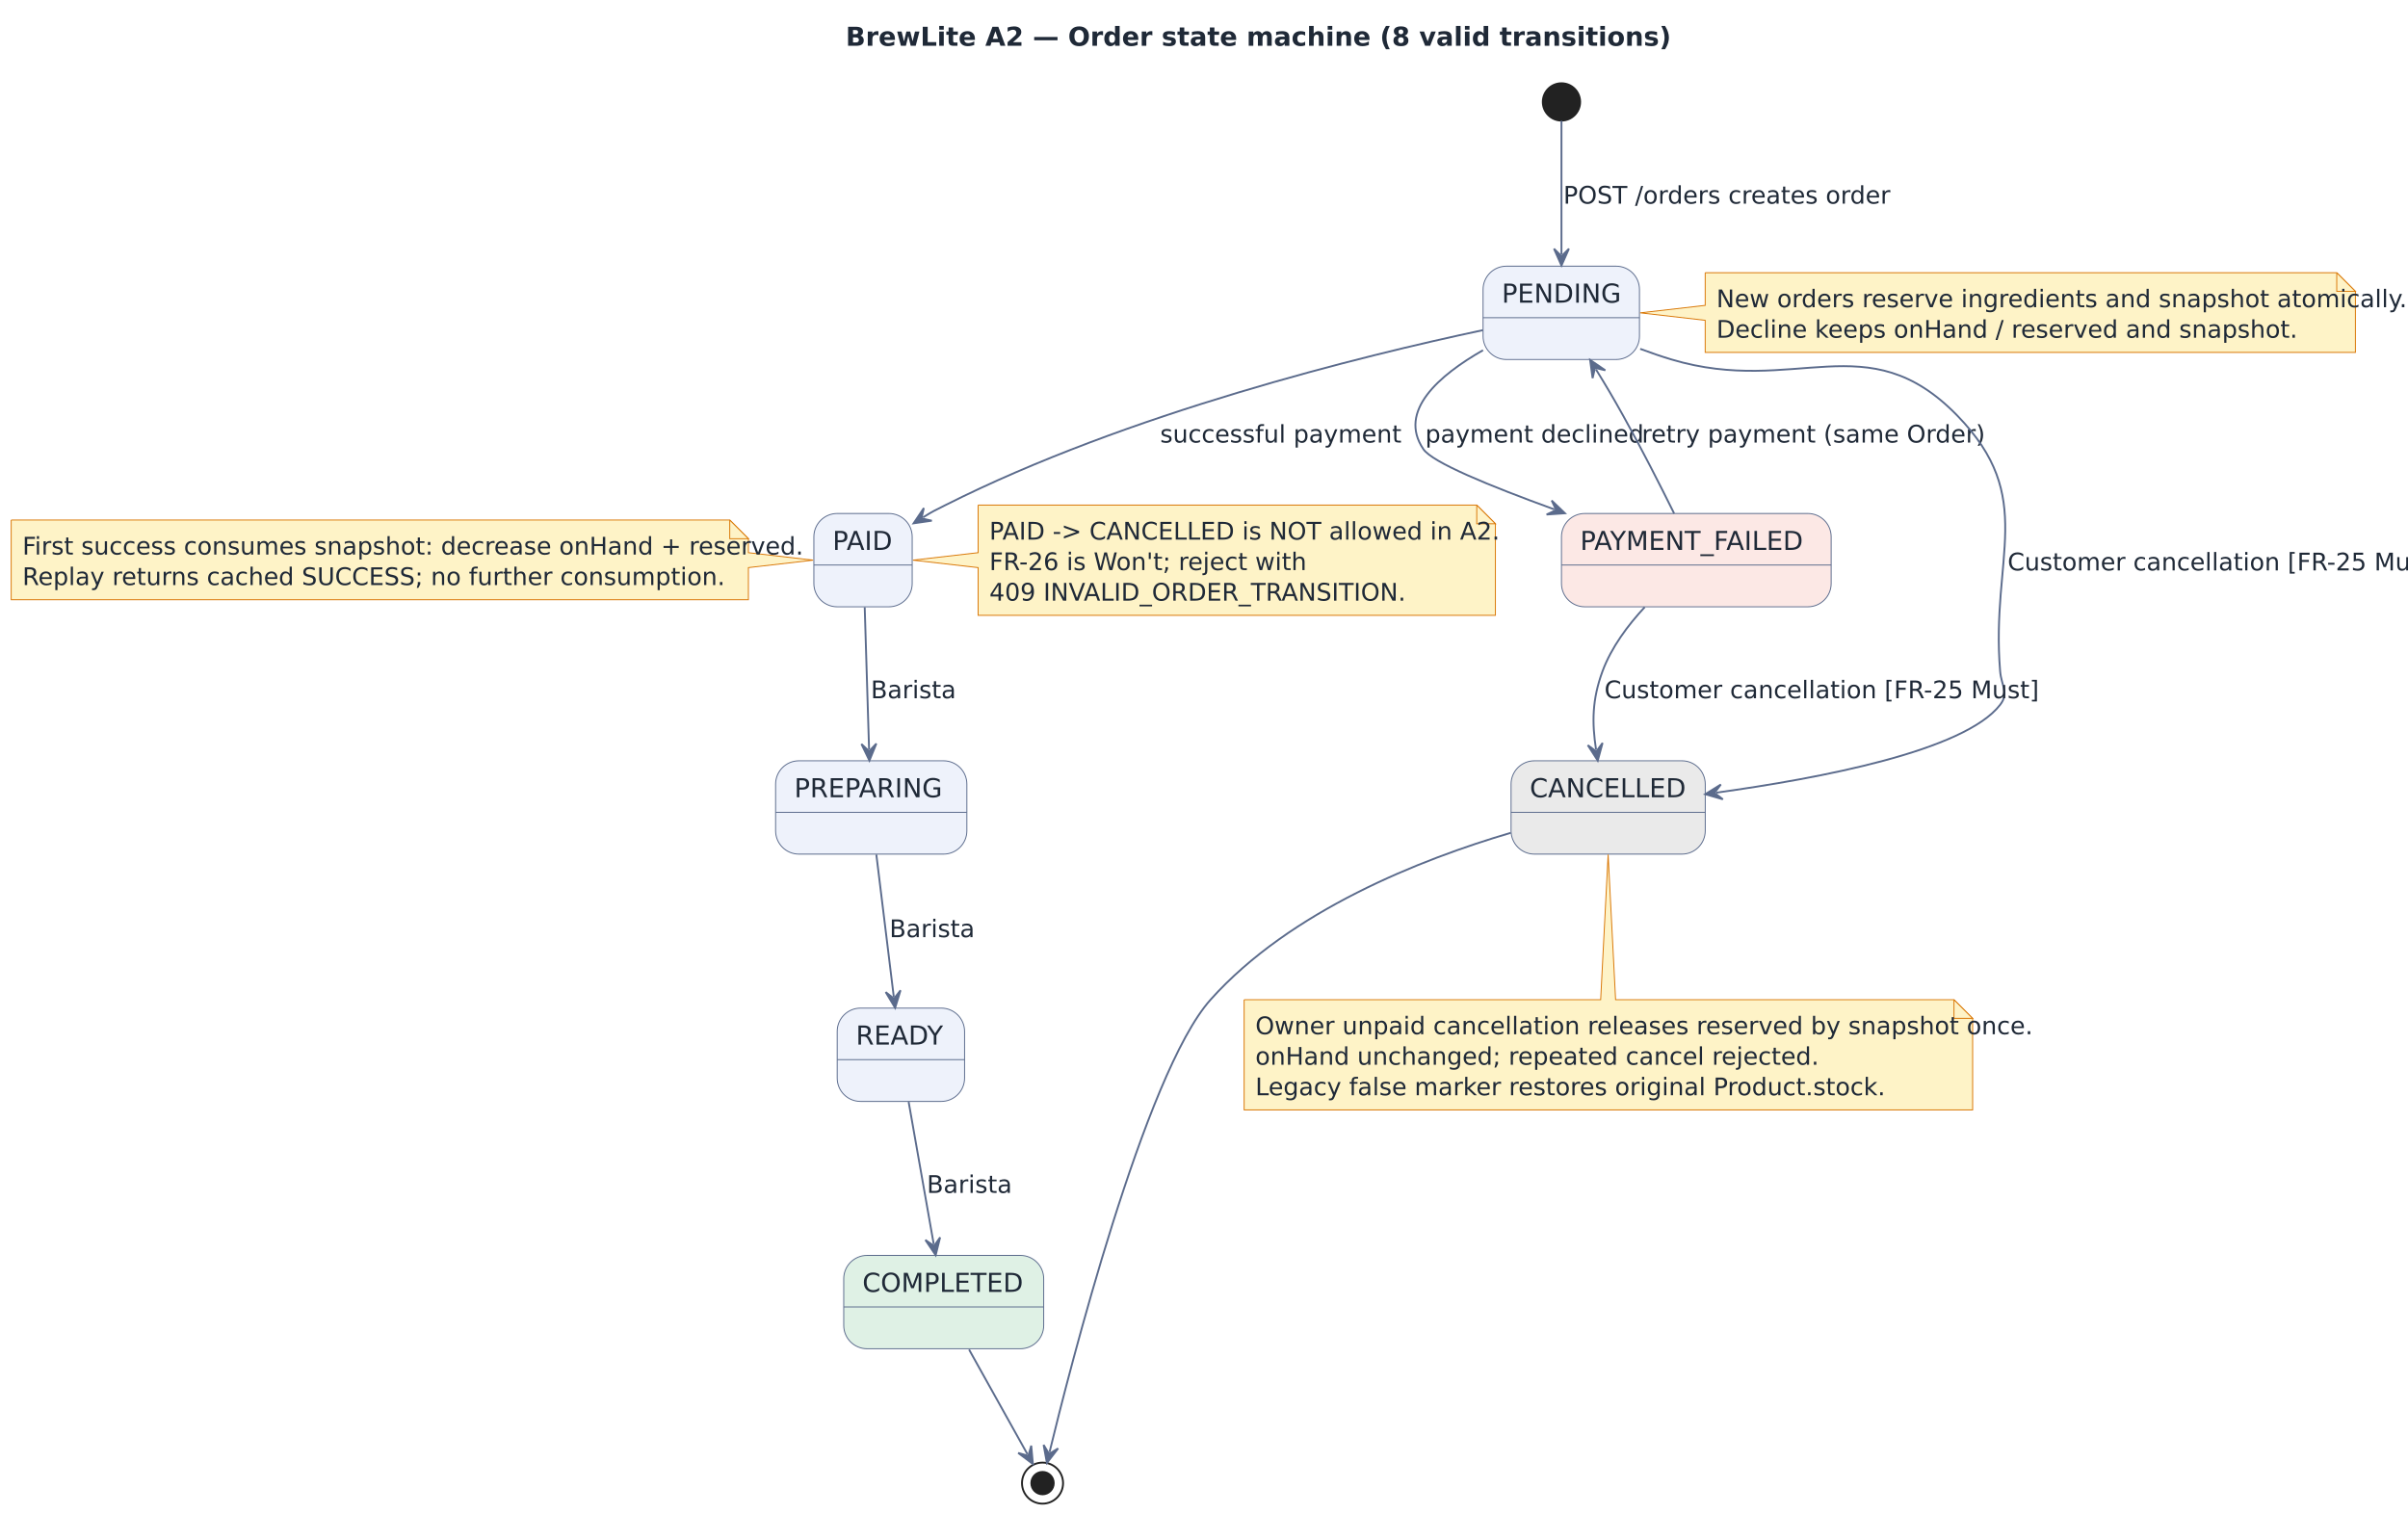
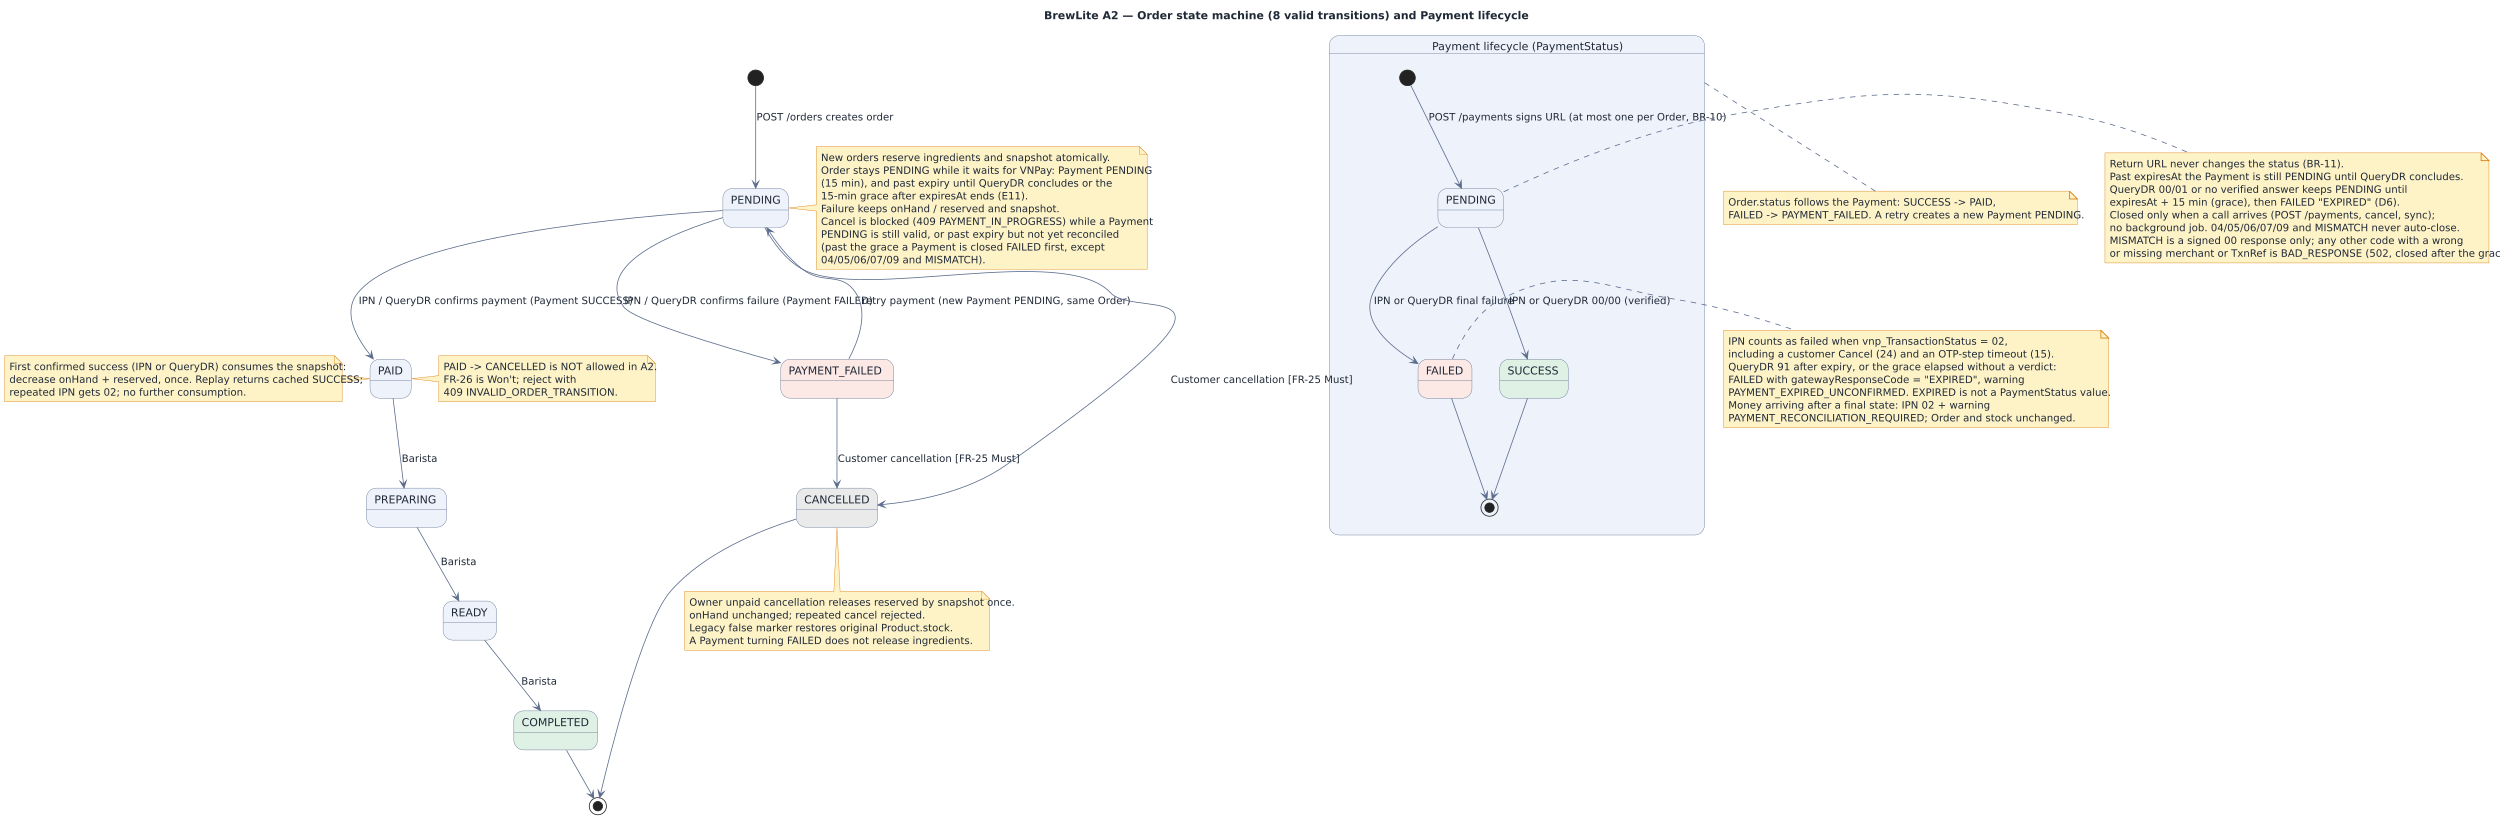
- <svg xmlns="http://www.w3.org/2000/svg" contentStyleType="text/css" data-diagram-type="STATE" height="811px" preserveAspectRatio="none" style="width:1290px;height:811px;background:#FFFFFF;" version="1.1" viewBox="0 0 1290 811" width="1290px" zoomAndPan="magnify">
+ <svg xmlns="http://www.w3.org/2000/svg" version="1.1" data-diagram-type="STATE" style="width:3199px;height:1056px;background:#FFFFFF;" width="3199px" height="1056px" viewBox="0 0 3199 1056" zoomAndPan="magnify" preserveAspectRatio="none" contentStyleType="text/css">
  <defs />
-   <g>
-     <g class="title" data-source-line="23">
-       <text fill="#1F2937" font-family="'DejaVu Sans'" font-size="14" font-weight="bold" lengthAdjust="spacing" textLength="370.761" x="453.046" y="24.533">BrewLite A2 — Order state machine (8 valid transitions)</text>
-     </g>
-     <g id="PENDING">
-       <rect fill="#EEF2FB" height="50" rx="12.5" ry="12.5" style="stroke:#5B6B8C;stroke-width:0.5;" width="83.786" x="794.5" y="142.609" />
-       <line style="stroke:#5B6B8C;stroke-width:0.5;" x1="794.5" x2="878.286" y1="170.219" y2="170.219" />
-       <text fill="#1F2937" font-family="'DejaVu Sans'" font-size="14" lengthAdjust="spacing" textLength="63.786" x="804.5" y="162.143">PENDING</text>
-     </g>
-     <g id="PAID">
-       <rect fill="#EEF2FB" height="50" rx="12.5" ry="12.5" style="stroke:#5B6B8C;stroke-width:0.5;" width="52.676" x="436" y="275.109" />
-       <line style="stroke:#5B6B8C;stroke-width:0.5;" x1="436" x2="488.676" y1="302.719" y2="302.719" />
-       <text fill="#1F2937" font-family="'DejaVu Sans'" font-size="14" lengthAdjust="spacing" textLength="32.676" x="446" y="294.643">PAID</text>
-     </g>
-     <g id="PAYMENT_FAILED">
-       <rect fill="#FCE8E5" height="50" rx="12.5" ry="12.5" style="stroke:#5B6B8C;stroke-width:0.5;" width="144.476" x="836.5" y="275.109" />
-       <line style="stroke:#5B6B8C;stroke-width:0.5;" x1="836.5" x2="980.976" y1="302.719" y2="302.719" />
-       <text fill="#1F2937" font-family="'DejaVu Sans'" font-size="14" lengthAdjust="spacing" textLength="124.476" x="846.5" y="294.643">PAYMENT_FAILED</text>
-     </g>
-     <g id="PREPARING">
-       <rect fill="#EEF2FB" height="50" rx="12.5" ry="12.5" style="stroke:#5B6B8C;stroke-width:0.5;" width="102.462" x="415.5" y="407.609" />
-       <line style="stroke:#5B6B8C;stroke-width:0.5;" x1="415.5" x2="517.962" y1="435.219" y2="435.219" />
-       <text fill="#1F2937" font-family="'DejaVu Sans'" font-size="14" lengthAdjust="spacing" textLength="82.462" x="425.5" y="427.143">PREPARING</text>
-     </g>
-     <g id="READY">
-       <rect fill="#EEF2FB" height="50" rx="12.5" ry="12.5" style="stroke:#5B6B8C;stroke-width:0.5;" width="68.234" x="448.5" y="540.109" />
-       <line style="stroke:#5B6B8C;stroke-width:0.5;" x1="448.5" x2="516.734" y1="567.719" y2="567.719" />
-       <text fill="#1F2937" font-family="'DejaVu Sans'" font-size="14" lengthAdjust="spacing" textLength="48.234" x="458.5" y="559.643">READY</text>
-     </g>
-     <g id="COMPLETED">
-       <rect fill="#DFF1E5" height="50" rx="12.5" ry="12.5" style="stroke:#5B6B8C;stroke-width:0.5;" width="107.124" x="452" y="672.609" />
-       <line style="stroke:#5B6B8C;stroke-width:0.5;" x1="452" x2="559.124" y1="700.219" y2="700.219" />
-       <text fill="#1F2937" font-family="'DejaVu Sans'" font-size="14" lengthAdjust="spacing" textLength="87.124" x="462" y="692.143">COMPLETED</text>
-     </g>
-     <g id="CANCELLED">
-       <rect fill="#EAEAEA" height="50" rx="12.5" ry="12.5" style="stroke:#5B6B8C;stroke-width:0.5;" width="104.027" x="809.5" y="407.609" />
-       <line style="stroke:#5B6B8C;stroke-width:0.5;" x1="809.5" x2="913.527" y1="435.219" y2="435.219" />
-       <text fill="#1F2937" font-family="'DejaVu Sans'" font-size="14" lengthAdjust="spacing" textLength="84.027" x="819.5" y="427.143">CANCELLED</text>
-     </g>
-     <ellipse cx="836.5" cy="54.609" fill="#222222" rx="10" ry="10" style="stroke:#222222;stroke-width:1;" />
-     <ellipse cx="558.5" cy="794.609" fill="none" rx="11" ry="11" style="stroke:#222222;stroke-width:1;" />
-     <ellipse cx="558.5" cy="794.609" fill="#222222" rx="6" ry="6" style="stroke:#222222;stroke-width:1;" />
-     <g class="entity" data-entity="GMN2" data-source-line="46" data-uid="ent0003" id="entity_GMN2">
-       <path d="M913.5,146.109 L913.5,163.609 L878.66,167.609 L913.5,171.609 L913.5,188.812 A0,0 0 0 0 913.5,188.812 L1261.83,188.812 A0,0 0 0 0 1261.83,188.812 L1261.83,156.109 L1251.83,146.109 L913.5,146.109 A0,0 0 0 0 913.5,146.109" fill="#FEF3C7" style="stroke:#D97706;stroke-width:0.5;" />
-       <path d="M1251.83,146.109 L1251.83,156.109 L1261.83,156.109 L1251.83,146.109" fill="#FEF3C7" style="stroke:#D97706;stroke-width:0.5;" />
-       <text fill="#1F2937" font-family="'DejaVu Sans'" font-size="13" lengthAdjust="spacing" textLength="327.33" x="919.5" y="164.605">New orders reserve ingredients and snapshot atomically.</text>
-       <text fill="#1F2937" font-family="'DejaVu Sans'" font-size="13" lengthAdjust="spacing" textLength="277.507" x="919.5" y="180.956">Decline keeps onHand / reserved and snapshot.</text>
-     </g>
-     <g class="entity" data-entity="GMN5" data-source-line="50" data-uid="ent0006" id="entity_GMN5">
-       <path d="M6,278.609 L6,321.312 A0,0 0 0 0 6,321.312 L400.934,321.312 A0,0 0 0 0 400.934,321.312 L400.934,304.109 L435.61,300.109 L400.934,296.109 L400.934,288.609 L390.934,278.609 L6,278.609 A0,0 0 0 0 6,278.609" fill="#FEF3C7" style="stroke:#D97706;stroke-width:0.5;" />
-       <path d="M390.934,278.609 L390.934,288.609 L400.934,288.609 L390.934,278.609" fill="#FEF3C7" style="stroke:#D97706;stroke-width:0.5;" />
-       <text fill="#1F2937" font-family="'DejaVu Sans'" font-size="13" lengthAdjust="spacing" textLength="373.934" x="12" y="297.104">First success consumes snapshot: decrease onHand + reserved.</text>
-       <text fill="#1F2937" font-family="'DejaVu Sans'" font-size="13" lengthAdjust="spacing" textLength="340.33" x="12" y="313.456">Replay returns cached SUCCESS; no further consumption.</text>
-     </g>
-     <g class="entity" data-entity="GMN8" data-source-line="54" data-uid="ent0009" id="entity_GMN8">
-       <path d="M524,270.609 L524,296.109 L489.06,300.109 L524,304.109 L524,329.664 A0,0 0 0 0 524,329.664 L801.115,329.664 A0,0 0 0 0 801.115,329.664 L801.115,280.609 L791.115,270.609 L524,270.609 A0,0 0 0 0 524,270.609" fill="#FEF3C7" style="stroke:#D97706;stroke-width:0.5;" />
-       <path d="M791.115,270.609 L791.115,280.609 L801.115,280.609 L791.115,270.609" fill="#FEF3C7" style="stroke:#D97706;stroke-width:0.5;" />
-       <text fill="#1F2937" font-family="'DejaVu Sans'" font-size="13" lengthAdjust="spacing" textLength="256.115" x="530" y="289.104">PAID -&gt; CANCELLED is NOT allowed in A2.</text>
-       <text fill="#1F2937" font-family="'DejaVu Sans'" font-size="13" lengthAdjust="spacing" textLength="151.296" x="530" y="305.456">FR-26 is Won't; reject with</text>
-       <text fill="#1F2937" font-family="'DejaVu Sans'" font-size="13" lengthAdjust="spacing" textLength="219.616" x="530" y="321.808">409 INVALID_ORDER_TRANSITION.</text>
-     </g>
-     <g class="entity" data-entity="GMN11" data-source-line="59" data-uid="ent0012" id="entity_GMN11">
-       <path d="M666.5,535.609 L666.5,594.664 A0,0 0 0 0 666.5,594.664 L1056.775,594.664 A0,0 0 0 0 1056.775,594.664 L1056.775,545.609 L1046.775,535.609 L865.5,535.609 L861.5,457.849 L857.5,535.609 L666.5,535.609 A0,0 0 0 0 666.5,535.609" fill="#FEF3C7" style="stroke:#D97706;stroke-width:0.5;" />
-       <path d="M1046.775,535.609 L1046.775,545.609 L1056.775,545.609 L1046.775,535.609" fill="#FEF3C7" style="stroke:#D97706;stroke-width:0.5;" />
-       <text fill="#1F2937" font-family="'DejaVu Sans'" font-size="13" lengthAdjust="spacing" textLength="369.275" x="672.5" y="554.105">Owner unpaid cancellation releases reserved by snapshot once.</text>
-       <text fill="#1F2937" font-family="'DejaVu Sans'" font-size="13" lengthAdjust="spacing" textLength="266.697" x="672.5" y="570.456">onHand unchanged; repeated cancel rejected.</text>
-       <text fill="#1F2937" font-family="'DejaVu Sans'" font-size="13" lengthAdjust="spacing" textLength="299.127" x="672.5" y="586.808">Legacy false marker restores original Product.stock.</text>
-     </g>
-     <g class="link" data-entity-1=".start." data-entity-2="PENDING" data-source-line="33" data-uid="lnk3" id="link_.start._PENDING">
-       <path d="M836.5,64.689 C836.5,81.469 836.5,111.829 836.5,136.259" fill="none" id="*start*-to-PENDING" style="stroke:#5B6B8C;stroke-width:1;" />
-       <polygon fill="#5B6B8C" points="836.5,142.259,840.5,133.259,836.5,137.259,832.5,133.259,836.5,142.259" style="stroke:#5B6B8C;stroke-width:1;" />
-       <text fill="#1F2937" font-family="'DejaVu Sans'" font-size="13" lengthAdjust="spacing" textLength="159.669" x="837.5" y="109.105">POST /orders creates order</text>
-     </g>
-     <g class="link" data-entity-1="PENDING" data-entity-2="PAID" data-source-line="34" data-uid="lnk4" id="link_PENDING_PAID">
-       <path d="M794.42,176.879 C729.98,190.579 604.1,221.429 506.5,270.609 C500.81,273.479 500.02,273.716 494.5,277.186" fill="none" id="PENDING-to-PAID" style="stroke:#5B6B8C;stroke-width:1;" />
-       <polygon fill="#5B6B8C" points="489.42,280.379,499.168,278.976,493.653,277.718,494.911,272.203,489.42,280.379" style="stroke:#5B6B8C;stroke-width:1;" />
-       <text fill="#1F2937" font-family="'DejaVu Sans'" font-size="13" lengthAdjust="spacing" textLength="114.163" x="621.5" y="237.105">successful payment</text>
-     </g>
-     <g class="link" data-entity-1="PENDING" data-entity-2="PAYMENT_FAILED" data-source-line="35" data-uid="lnk5" id="link_PENDING_PAYMENT_FAILED">
-       <path d="M794.48,187.629 C770.9,201.079 748.74,220.269 762.5,240.609 C767.36,247.789 797.692,260.187 832.712,272.937" fill="none" id="PENDING-to-PAYMENT_FAILED" style="stroke:#5B6B8C;stroke-width:1;" />
-       <polygon fill="#5B6B8C" points="838.35,274.989,831.261,268.152,833.652,273.279,828.525,275.669,838.35,274.989" style="stroke:#5B6B8C;stroke-width:1;" />
-       <text fill="#1F2937" font-family="'DejaVu Sans'" font-size="13" lengthAdjust="spacing" textLength="101.899" x="763.5" y="237.105">payment declined</text>
-     </g>
-     <g class="link" data-entity-1="PAYMENT_FAILED" data-entity-2="PENDING" data-source-line="37" data-uid="lnk7" id="link_PAYMENT_FAILED_PENDING">
-       <path d="M896.85,275.079 C889.33,259.889 879.18,239.909 869.5,222.609 C863.98,212.729 860.705,207.163 855.005,197.943" fill="none" id="PAYMENT_FAILED-to-PENDING" style="stroke:#5B6B8C;stroke-width:1;" />
-       <polygon fill="#5B6B8C" points="851.85,192.839,853.18,202.598,854.479,197.092,859.985,198.391,851.85,192.839" style="stroke:#5B6B8C;stroke-width:1;" />
-       <text fill="#1F2937" font-family="'DejaVu Sans'" font-size="13" lengthAdjust="spacing" textLength="160.374" x="879.5" y="237.105">retry payment (same Order)</text>
-     </g>
-     <g class="link" data-entity-1="PENDING" data-entity-2="CANCELLED" data-source-line="36" data-uid="lnk6" id="link_PENDING_CANCELLED">
-       <path d="M878.69,186.909 C884.28,188.999 889.99,190.969 895.5,192.609 C961.9,212.419 1000.17,172.949 1048.5,222.609 C1091.56,266.859 1066.37,298.079 1071.5,359.609 C1072.16,367.579 1076.4,371.289 1071.5,377.609 C1052.3,402.379 975.183,416.944 919.453,424.684" fill="none" id="PENDING-to-CANCELLED" style="stroke:#5B6B8C;stroke-width:1;" />
-       <polygon fill="#5B6B8C" points="913.51,425.509,922.975,428.233,918.462,424.822,921.874,420.309,913.51,425.509" style="stroke:#5B6B8C;stroke-width:1;" />
-       <text fill="#1F2937" font-family="'DejaVu Sans'" font-size="13" lengthAdjust="spacing" textLength="207.352" x="1075.5" y="305.604">Customer cancellation [FR-25 Must]</text>
-     </g>
-     <g class="link" data-entity-1="PAYMENT_FAILED" data-entity-2="CANCELLED" data-source-line="38" data-uid="lnk8" id="link_PAYMENT_FAILED_CANCELLED">
-       <path d="M881.11,325.269 C872.12,334.939 863.22,346.829 858.5,359.609 C852.87,374.869 852.816,387.269 855.026,401.609" fill="none" id="PAYMENT_FAILED-to-CANCELLED" style="stroke:#5B6B8C;stroke-width:1;" />
-       <polygon fill="#5B6B8C" points="855.94,407.539,858.523,398.035,855.178,402.598,850.616,399.254,855.94,407.539" style="stroke:#5B6B8C;stroke-width:1;" />
-       <text fill="#1F2937" font-family="'DejaVu Sans'" font-size="13" lengthAdjust="spacing" textLength="207.352" x="859.5" y="374.104">Customer cancellation [FR-25 Must]</text>
-     </g>
-     <g class="link" data-entity-1="PAID" data-entity-2="PREPARING" data-source-line="39" data-uid="lnk9" id="link_PAID_PREPARING">
-       <path d="M463.24,325.349 C463.96,348.789 464.856,378.102 465.575,401.502" fill="none" id="PAID-to-PREPARING" style="stroke:#5B6B8C;stroke-width:1;" />
-       <polygon fill="#5B6B8C" points="465.76,407.499,469.481,398.381,465.606,402.502,461.485,398.627,465.76,407.499" style="stroke:#5B6B8C;stroke-width:1;" />
-       <text fill="#1F2937" font-family="'DejaVu Sans'" font-size="13" lengthAdjust="spacing" textLength="40.46" x="466.5" y="374.104">Barista</text>
-     </g>
-     <g class="link" data-entity-1="PREPARING" data-entity-2="READY" data-source-line="40" data-uid="lnk10" id="link_PREPARING_READY">
-       <path d="M469.47,457.849 C472.35,481.289 475.952,510.644 478.812,534.044" fill="none" id="PREPARING-to-READY" style="stroke:#5B6B8C;stroke-width:1;" />
-       <polygon fill="#5B6B8C" points="479.54,539.999,482.419,530.581,478.933,535.036,474.478,531.551,479.54,539.999" style="stroke:#5B6B8C;stroke-width:1;" />
-       <text fill="#1F2937" font-family="'DejaVu Sans'" font-size="13" lengthAdjust="spacing" textLength="40.46" x="476.5" y="502.104">Barista</text>
-     </g>
-     <g class="link" data-entity-1="READY" data-entity-2="COMPLETED" data-source-line="41" data-uid="lnk11" id="link_READY_COMPLETED">
-       <path d="M486.77,590.349 C490.9,613.789 496.09,643.19 500.21,666.59" fill="none" id="READY-to-COMPLETED" style="stroke:#5B6B8C;stroke-width:1;" />
-       <polygon fill="#5B6B8C" points="501.25,672.499,503.629,662.942,500.383,667.575,495.75,664.329,501.25,672.499" style="stroke:#5B6B8C;stroke-width:1;" />
-       <text fill="#1F2937" font-family="'DejaVu Sans'" font-size="13" lengthAdjust="spacing" textLength="40.46" x="496.5" y="639.105">Barista</text>
-     </g>
-     <g class="link" data-entity-1="COMPLETED" data-entity-2=".end." data-source-line="42" data-uid="lnk13" id="link_COMPLETED_.end.">
-       <path d="M519.15,723.069 C530.31,743.089 542.565,765.051 550.415,779.111" fill="none" id="COMPLETED-to-*end*" style="stroke:#5B6B8C;stroke-width:1;" />
-       <polygon fill="#5B6B8C" points="553.34,784.349,552.445,774.541,550.903,779.984,545.46,778.441,553.34,784.349" style="stroke:#5B6B8C;stroke-width:1;" />
-     </g>
-     <g class="link" data-entity-1="CANCELLED" data-entity-2=".end." data-source-line="43" data-uid="lnk14" id="link_CANCELLED_.end.">
-       <path d="M809.37,446.189 C761.36,460.319 691.29,487.789 648.5,535.609 C613.23,575.029 572.526,735.709 562.256,777.989" fill="none" id="CANCELLED-to-*end*" style="stroke:#5B6B8C;stroke-width:1;" />
-       <polygon fill="#5B6B8C" points="560.84,783.819,566.851,776.018,562.02,778.961,559.077,774.13,560.84,783.819" style="stroke:#5B6B8C;stroke-width:1;" />
+   <g font-family="sans-serif" lengthAdjust="spacing">
+     <g class="title" data-source-line="24">
+       <text x="1335.955" y="24.533" fill="#1F2937" font-size="14" textLength="520.939" font-weight="700" font-family="'DejaVu Sans'">BrewLite A2 — Order state machine (8 valid transitions) and Payment lifecycle</text>
+     </g>
+     <g class="cluster" data-qualified-name="PaymentLifecycle" id="ent0008" data-source-line="74">
+       <path d="M1713.5,45.609 L2168.5,45.609 A12.5,12.5 0 0 1 2181,58.109 L2181,68.219 L1701,68.219 L1701,58.109 A12.5,12.5 0 0 1 1713.5,45.609" fill="#EEF2FB" />
+       <path d="M1701,68.219 L2181,68.219 L2181,672.109 A12.5,12.5 0 0 1 2168.5,684.609 L1713.5,684.609 A12.5,12.5 0 0 1 1701,672.109 L1701,68.219" fill="#EEF2FB" />
+       <rect x="1701" y="45.609" width="480" height="639" fill="none" style="stroke:#5B6B8C;stroke-width:0.5;" rx="12.5" ry="12.5" />
+       <line x1="1701" y1="68.219" x2="2181" y2="68.219" style="stroke:#5B6B8C;stroke-width:0.5;" />
+       <text x="1832.459" y="64.143" fill="#1F2937" font-size="14" textLength="217.082" font-family="'DejaVu Sans'">Payment lifecycle (PaymentStatus)</text>
+     </g>
+     <g class="entity" data-qualified-name="PaymentLifecycle.PAY_PENDING" id="ent0009" data-source-line="75">
+       <rect x="1840" y="241.109" width="83.786" height="50" fill="#EEF2FB" style="stroke:#5B6B8C;stroke-width:0.5;" rx="12.5" ry="12.5" />
+       <line x1="1840" y1="268.719" x2="1923.786" y2="268.719" style="stroke:#5B6B8C;stroke-width:0.5;" />
+       <text x="1850" y="260.643" fill="#1F2937" font-size="14" textLength="63.786" font-family="'DejaVu Sans'">PENDING</text>
+     </g>
+     <g class="entity" data-qualified-name="PaymentLifecycle.PAY_SUCCESS" id="ent0010" data-source-line="76">
+       <rect x="1919" y="459.609" width="87.683" height="50" fill="#DFF1E5" style="stroke:#5B6B8C;stroke-width:0.5;" rx="12.5" ry="12.5" />
+       <line x1="1919" y1="487.219" x2="2006.683" y2="487.219" style="stroke:#5B6B8C;stroke-width:0.5;" />
+       <text x="1929" y="479.143" fill="#1F2937" font-size="14" textLength="67.683" font-family="'DejaVu Sans'">SUCCESS</text>
+     </g>
+     <g class="entity" data-qualified-name="PaymentLifecycle.PAY_FAILED" id="ent0011" data-source-line="77">
+       <rect x="1814.5" y="459.609" width="69.014" height="50" fill="#FCE8E5" style="stroke:#5B6B8C;stroke-width:0.5;" rx="12.5" ry="12.5" />
+       <line x1="1814.5" y1="487.219" x2="1883.514" y2="487.219" style="stroke:#5B6B8C;stroke-width:0.5;" />
+       <text x="1824.5" y="479.143" fill="#1F2937" font-size="14" textLength="49.014" font-family="'DejaVu Sans'">FAILED</text>
+     </g>
+     <g class="start_entity" data-qualified-name="PaymentLifecycle..start.PaymentLifecycle" id="ent0025" data-source-line="79">
+       <ellipse cx="1801" cy="99.609" rx="10" ry="10" fill="#222" style="stroke:#222;stroke-width:1;" />
+     </g>
+     <g class="end_entity" data-qualified-name="PaymentLifecycle..end.PaymentLifecycle" id="ent0029" data-source-line="82">
+       <ellipse cx="1906" cy="649.609" rx="11" ry="11" fill="none" style="stroke:#222;stroke-width:1;" />
+       <ellipse cx="1906" cy="649.609" rx="6" ry="6" fill="#222" style="stroke:#222;stroke-width:1;" />
+     </g>
+     <g class="entity" data-qualified-name="PENDING" id="ent0001" data-source-line="26">
+       <rect x="925" y="241.109" width="83.786" height="50" fill="#EEF2FB" style="stroke:#5B6B8C;stroke-width:0.5;" rx="12.5" ry="12.5" />
+       <line x1="925" y1="268.719" x2="1008.786" y2="268.719" style="stroke:#5B6B8C;stroke-width:0.5;" />
+       <text x="935" y="260.643" fill="#1F2937" font-size="14" textLength="63.786" font-family="'DejaVu Sans'">PENDING</text>
+     </g>
+     <g class="entity" data-qualified-name="PAID" id="ent0002" data-source-line="27">
+       <rect x="473.5" y="459.609" width="52.676" height="50" fill="#EEF2FB" style="stroke:#5B6B8C;stroke-width:0.5;" rx="12.5" ry="12.5" />
+       <line x1="473.5" y1="487.219" x2="526.176" y2="487.219" style="stroke:#5B6B8C;stroke-width:0.5;" />
+       <text x="483.5" y="479.143" fill="#1F2937" font-size="14" textLength="32.676" font-family="'DejaVu Sans'">PAID</text>
+     </g>
+     <g class="entity" data-qualified-name="PAYMENT_FAILED" id="ent0003" data-source-line="28">
+       <rect x="999" y="459.609" width="144.476" height="50" fill="#FCE8E5" style="stroke:#5B6B8C;stroke-width:0.5;" rx="12.5" ry="12.5" />
+       <line x1="999" y1="487.219" x2="1143.476" y2="487.219" style="stroke:#5B6B8C;stroke-width:0.5;" />
+       <text x="1009" y="479.143" fill="#1F2937" font-size="14" textLength="124.476" font-family="'DejaVu Sans'">PAYMENT_FAILED</text>
+     </g>
+     <g class="entity" data-qualified-name="PREPARING" id="ent0004" data-source-line="29">
+       <rect x="469" y="624.609" width="102.462" height="50" fill="#EEF2FB" style="stroke:#5B6B8C;stroke-width:0.5;" rx="12.5" ry="12.5" />
+       <line x1="469" y1="652.219" x2="571.462" y2="652.219" style="stroke:#5B6B8C;stroke-width:0.5;" />
+       <text x="479" y="644.143" fill="#1F2937" font-size="14" textLength="82.462" font-family="'DejaVu Sans'">PREPARING</text>
+     </g>
+     <g class="entity" data-qualified-name="READY" id="ent0005" data-source-line="30">
+       <rect x="567" y="769.109" width="68.234" height="50" fill="#EEF2FB" style="stroke:#5B6B8C;stroke-width:0.5;" rx="12.5" ry="12.5" />
+       <line x1="567" y1="796.719" x2="635.234" y2="796.719" style="stroke:#5B6B8C;stroke-width:0.5;" />
+       <text x="577" y="788.643" fill="#1F2937" font-size="14" textLength="48.234" font-family="'DejaVu Sans'">READY</text>
+     </g>
+     <g class="entity" data-qualified-name="COMPLETED" id="ent0006" data-source-line="31">
+       <rect x="657.5" y="909.609" width="107.124" height="50" fill="#DFF1E5" style="stroke:#5B6B8C;stroke-width:0.5;" rx="12.5" ry="12.5" />
+       <line x1="657.5" y1="937.219" x2="764.624" y2="937.219" style="stroke:#5B6B8C;stroke-width:0.5;" />
+       <text x="667.5" y="929.143" fill="#1F2937" font-size="14" textLength="87.124" font-family="'DejaVu Sans'">COMPLETED</text>
+     </g>
+     <g class="entity" data-qualified-name="CANCELLED" id="ent0007" data-source-line="32">
+       <rect x="1019" y="624.609" width="104.027" height="50" fill="#EAEAEA" style="stroke:#5B6B8C;stroke-width:0.5;" rx="12.5" ry="12.5" />
+       <line x1="1019" y1="652.219" x2="1123.027" y2="652.219" style="stroke:#5B6B8C;stroke-width:0.5;" />
+       <text x="1029" y="644.143" fill="#1F2937" font-size="14" textLength="84.027" font-family="'DejaVu Sans'">CANCELLED</text>
+     </g>
+     <g class="start_entity" data-qualified-name=".start." id="ent0012" data-source-line="34">
+       <ellipse cx="967" cy="99.609" rx="10" ry="10" fill="#222" style="stroke:#222;stroke-width:1;" />
+     </g>
+     <g class="end_entity" data-qualified-name=".end." id="ent0022" data-source-line="43">
+       <ellipse cx="765" cy="1031.609" rx="11" ry="11" fill="none" style="stroke:#222;stroke-width:1;" />
+       <ellipse cx="765" cy="1031.609" rx="6" ry="6" fill="#222" style="stroke:#222;stroke-width:1;" />
+     </g>
+     <g class="entity" data-qualified-name="GMN32" id="ent0033" data-source-line="47">
+       <path d="M1044.5,187.609 L1044.5,262.109 L1009.05,266.109 L1044.5,270.109 L1044.5,344.773 A0,0 0 0 0 1044.5,344.773 L1467.935,344.773 A0,0 0 0 0 1467.935,344.773 L1467.935,197.609 L1457.935,187.609 L1044.5,187.609 A0,0 0 0 0 1044.5,187.609" style="stroke:#D97706;stroke-width:0.5;" fill="#FEF3C7" />
+       <path d="M1457.935,187.609 L1457.935,197.609 L1467.935,197.609 L1457.935,187.609" style="stroke:#D97706;stroke-width:0.5;" fill="#FEF3C7" />
+       <text x="1050.5" y="206.104" fill="#1F2937" font-size="13" textLength="327.33" font-family="'DejaVu Sans'">New orders reserve ingredients and snapshot atomically.</text>
+       <text x="1050.5" y="222.456" fill="#1F2937" font-size="13" textLength="390.825" font-family="'DejaVu Sans'">Order stays PENDING while it waits for VNPay: Payment PENDING</text>
+       <text x="1050.5" y="238.808" fill="#1F2937" font-size="13" textLength="327.317" font-family="'DejaVu Sans'">(15 min), and past expiry until QueryDR concludes or the</text>
+       <text x="1050.5" y="255.159" fill="#1F2937" font-size="13" textLength="234.108" font-family="'DejaVu Sans'">15-min grace after expiresAt ends (E11).</text>
+       <text x="1050.5" y="271.511" fill="#1F2937" font-size="13" textLength="273.889" font-family="'DejaVu Sans'">Failure keeps onHand / reserved and snapshot.</text>
+       <text x="1050.5" y="287.862" fill="#1F2937" font-size="13" textLength="402.435" font-family="'DejaVu Sans'">Cancel is blocked (409 PAYMENT_IN_PROGRESS) while a Payment</text>
+       <text x="1050.5" y="304.214" fill="#1F2937" font-size="13" textLength="337.41" font-family="'DejaVu Sans'">PENDING is still valid, or past expiry but not yet reconciled</text>
+       <text x="1050.5" y="320.565" fill="#1F2937" font-size="13" textLength="325.863" font-family="'DejaVu Sans'">(past the grace a Payment is closed FAILED first, except</text>
+       <text x="1050.5" y="336.917" fill="#1F2937" font-size="13" textLength="192.931" font-family="'DejaVu Sans'">04/05/06/07/09 and MISMATCH).</text>
+     </g>
+     <g class="entity" data-qualified-name="GMN35" id="ent0036" data-source-line="58">
+       <path d="M6,455.109 L6,514.164 A0,0 0 0 0 6,514.164 L437.801,514.164 A0,0 0 0 0 437.801,514.164 L437.801,488.609 L473.4,484.609 L437.801,480.609 L437.801,465.109 L427.801,455.109 L6,455.109 A0,0 0 0 0 6,455.109" style="stroke:#D97706;stroke-width:0.5;" fill="#FEF3C7" />
+       <path d="M427.801,455.109 L427.801,465.109 L437.801,465.109 L427.801,455.109" style="stroke:#D97706;stroke-width:0.5;" fill="#FEF3C7" />
+       <text x="12" y="473.604" fill="#1F2937" font-size="13" textLength="387.962" font-family="'DejaVu Sans'">First confirmed success (IPN or QueryDR) consumes the snapshot:</text>
+       <text x="12" y="489.956" fill="#1F2937" font-size="13" textLength="410.801" font-family="'DejaVu Sans'">decrease onHand + reserved, once. Replay returns cached SUCCESS;</text>
+       <text x="12" y="506.308" fill="#1F2937" font-size="13" textLength="266.659" font-family="'DejaVu Sans'">repeated IPN gets 02; no further consumption.</text>
+     </g>
+     <g class="entity" data-qualified-name="GMN38" id="ent0039" data-source-line="63">
+       <path d="M561.5,455.109 L561.5,480.609 L526.56,484.609 L561.5,488.609 L561.5,514.164 A0,0 0 0 0 561.5,514.164 L838.615,514.164 A0,0 0 0 0 838.615,514.164 L838.615,465.109 L828.615,455.109 L561.5,455.109 A0,0 0 0 0 561.5,455.109" style="stroke:#D97706;stroke-width:0.5;" fill="#FEF3C7" />
+       <path d="M828.615,455.109 L828.615,465.109 L838.615,465.109 L828.615,455.109" style="stroke:#D97706;stroke-width:0.5;" fill="#FEF3C7" />
+       <text x="567.5" y="473.604" fill="#1F2937" font-size="13" textLength="256.115" font-family="'DejaVu Sans'">PAID -&gt; CANCELLED is NOT allowed in A2.</text>
+       <text x="567.5" y="489.956" fill="#1F2937" font-size="13" textLength="151.296" font-family="'DejaVu Sans'">FR-26 is Won't; reject with</text>
+       <text x="567.5" y="506.308" fill="#1F2937" font-size="13" textLength="219.616" font-family="'DejaVu Sans'">409 INVALID_ORDER_TRANSITION.</text>
+     </g>
+     <g class="entity" data-qualified-name="GMN41" id="ent0042" data-source-line="68">
+       <path d="M876,756.609 L876,832.016 A0,0 0 0 0 876,832.016 L1266.275,832.016 A0,0 0 0 0 1266.275,832.016 L1266.275,766.609 L1256.275,756.609 L1075,756.609 L1071,674.779 L1067,756.609 L876,756.609 A0,0 0 0 0 876,756.609" style="stroke:#D97706;stroke-width:0.5;" fill="#FEF3C7" />
+       <path d="M1256.275,756.609 L1256.275,766.609 L1266.275,766.609 L1256.275,756.609" style="stroke:#D97706;stroke-width:0.5;" fill="#FEF3C7" />
+       <text x="882" y="775.104" fill="#1F2937" font-size="13" textLength="369.275" font-family="'DejaVu Sans'">Owner unpaid cancellation releases reserved by snapshot once.</text>
+       <text x="882" y="791.456" fill="#1F2937" font-size="13" textLength="266.697" font-family="'DejaVu Sans'">onHand unchanged; repeated cancel rejected.</text>
+       <text x="882" y="807.808" fill="#1F2937" font-size="13" textLength="299.127" font-family="'DejaVu Sans'">Legacy false marker restores original Product.stock.</text>
+       <text x="882" y="824.159" fill="#1F2937" font-size="13" textLength="326.625" font-family="'DejaVu Sans'">A Payment turning FAILED does not release ingredients.</text>
+     </g>
+     <g class="entity" data-qualified-name="GMN44" id="ent0045" data-source-line="87">
+       <path d="M2693.5,195.609 L2693.5,336.422 L3184.849,336.422 L3184.849,205.609 L3174.849,195.609 L2693.5,195.609" style="stroke:#D97706;stroke-width:0.5;" fill="#FEF3C7" />
+       <path d="M3174.849,195.609 L3174.849,205.609 L3184.849,205.609 L3174.849,195.609" style="stroke:#D97706;stroke-width:1;" fill="#FEF3C7" />
+       <text x="2699.5" y="214.104" fill="#1F2937" font-size="13" textLength="270.239" font-family="'DejaVu Sans'">Return URL never changes the status (BR-11).</text>
+       <text x="2699.5" y="230.456" fill="#1F2937" font-size="13" textLength="409.652" font-family="'DejaVu Sans'">Past expiresAt the Payment is still PENDING until QueryDR concludes.</text>
+       <text x="2699.5" y="246.808" fill="#1F2937" font-size="13" textLength="343.205" font-family="'DejaVu Sans'">QueryDR 00/01 or no verified answer keeps PENDING until</text>
+       <text x="2699.5" y="263.159" fill="#1F2937" font-size="13" textLength="336.876" font-family="'DejaVu Sans'">expiresAt + 15 min (grace), then FAILED "EXPIRED" (D6).</text>
+       <text x="2699.5" y="279.511" fill="#1F2937" font-size="13" textLength="372.811" font-family="'DejaVu Sans'">Closed only when a call arrives (POST /payments, cancel, sync);</text>
+       <text x="2699.5" y="295.862" fill="#1F2937" font-size="13" textLength="402.518" font-family="'DejaVu Sans'">no background job. 04/05/06/07/09 and MISMATCH never auto-close.</text>
+       <text x="2699.5" y="312.214" fill="#1F2937" font-size="13" textLength="407.532" font-family="'DejaVu Sans'">MISMATCH is a signed 00 response only; any other code with a wrong</text>
+       <text x="2699.5" y="328.565" fill="#1F2937" font-size="13" textLength="470.349" font-family="'DejaVu Sans'">or missing merchant or TxnRef is BAD_RESPONSE (502, closed after the grace).</text>
+     </g>
+     <g class="entity" data-qualified-name="GMN47" id="ent0048" data-source-line="97">
+       <path d="M2205.5,422.609 L2205.5,547.07 L2698.258,547.07 L2698.258,432.609 L2688.258,422.609 L2205.5,422.609" style="stroke:#D97706;stroke-width:0.5;" fill="#FEF3C7" />
+       <path d="M2688.258,422.609 L2688.258,432.609 L2698.258,432.609 L2688.258,422.609" style="stroke:#D97706;stroke-width:1;" fill="#FEF3C7" />
+       <text x="2211.5" y="441.104" fill="#1F2937" font-size="13" textLength="319.77" font-family="'DejaVu Sans'">IPN counts as failed when vnp_TransactionStatus = 02,</text>
+       <text x="2211.5" y="457.456" fill="#1F2937" font-size="13" textLength="369.23" font-family="'DejaVu Sans'">including a customer Cancel (24) and an OTP-step timeout (15).</text>
+       <text x="2211.5" y="473.808" fill="#1F2937" font-size="13" textLength="367.066" font-family="'DejaVu Sans'">QueryDR 91 after expiry, or the grace elapsed without a verdict:</text>
+       <text x="2211.5" y="490.159" fill="#1F2937" font-size="13" textLength="347.756" font-family="'DejaVu Sans'">FAILED with gatewayResponseCode = "EXPIRED", warning</text>
+       <text x="2211.5" y="506.511" fill="#1F2937" font-size="13" textLength="471.758" font-family="'DejaVu Sans'">PAYMENT_EXPIRED_UNCONFIRMED. EXPIRED is not a PaymentStatus value.</text>
+       <text x="2211.5" y="522.862" fill="#1F2937" font-size="13" textLength="292.284" font-family="'DejaVu Sans'">Money arriving after a final state: IPN 02 + warning</text>
+       <text x="2211.5" y="539.214" fill="#1F2937" font-size="13" textLength="427.705" font-family="'DejaVu Sans'">PAYMENT_RECONCILIATION_REQUIRED; Order and stock unchanged.</text>
+     </g>
+     <g class="entity" data-qualified-name="GMN50" id="ent0051" data-source-line="106">
+       <path d="M2205.5,244.609 L2205.5,287.313 L2658.16,287.313 L2658.16,254.609 L2648.16,244.609 L2205.5,244.609" style="stroke:#D97706;stroke-width:0.5;" fill="#FEF3C7" />
+       <path d="M2648.16,244.609 L2648.16,254.609 L2658.16,254.609 L2648.16,244.609" style="stroke:#D97706;stroke-width:1;" fill="#FEF3C7" />
+       <text x="2211.5" y="263.104" fill="#1F2937" font-size="13" textLength="314.641" font-family="'DejaVu Sans'">Order.status follows the Payment: SUCCESS -&gt; PAID,</text>
+       <text x="2211.5" y="279.456" fill="#1F2937" font-size="13" textLength="431.66" font-family="'DejaVu Sans'">FAILED -&gt; PAYMENT_FAILED. A retry creates a new Payment PENDING.</text>
+     </g>
+     <g class="link" data-entity-1="ent0012" data-entity-2="ent0001" id="lnk13" data-source-line="34" data-link-type="dependency">
+       <path d="M967,109.929 C967,134.869 967,198.789 967,235.819" style="stroke:#5B6B8C;stroke-width:1;" fill="none" id="*start*-to-PENDING" />
+       <polygon points="967,240.819,971,231.819,967,235.819,963,231.819,967,240.819" fill="#5B6B8C" style="stroke:#5B6B8C;stroke-width:1;stroke-linejoin:miter;stroke-miterlimit:10;" />
+       <text x="968" y="154.104" fill="#1F2937" font-size="13" textLength="159.669" font-family="'DejaVu Sans'">POST /orders creates order</text>
+     </g>
+     <g class="link" data-entity-1="ent0001" data-entity-2="ent0002" id="lnk14" data-source-line="35" data-link-type="dependency">
+       <path d="M924.67,269.439 C813.33,276.529 516.88,301.999 458,374.609 C437.69,399.659 455.688,431.734 474.608,455.404" style="stroke:#5B6B8C;stroke-width:1;" fill="none" id="PENDING-to-PAID" />
+       <polygon points="477.73,459.309,475.235,449.782,474.608,455.404,468.986,454.777,477.73,459.309" fill="#5B6B8C" style="stroke:#5B6B8C;stroke-width:1;stroke-linejoin:miter;stroke-miterlimit:10;" />
+       <text x="459" y="389.104" fill="#1F2937" font-size="13" textLength="322.918" font-family="'DejaVu Sans'">IPN / QueryDR confirms payment (Payment SUCCESS)</text>
+     </g>
+     <g class="link" data-entity-1="ent0001" data-entity-2="ent0003" id="lnk15" data-source-line="36" data-link-type="dependency">
+       <path d="M924.83,278.439 C862.91,297.199 758.74,338.129 798,392.609 C810.16,409.479 917.162,441.561 993.872,462.871" style="stroke:#5B6B8C;stroke-width:1;" fill="none" id="PENDING-to-PAYMENT_FAILED" />
+       <polygon points="998.69,464.209,991.089,457.946,993.872,462.871,988.948,465.654,998.69,464.209" fill="#5B6B8C" style="stroke:#5B6B8C;stroke-width:1;stroke-linejoin:miter;stroke-miterlimit:10;" />
+       <text x="799" y="389.104" fill="#1F2937" font-size="13" textLength="291.129" font-family="'DejaVu Sans'">IPN / QueryDR confirms failure (Payment FAILED)</text>
+     </g>
+     <g class="link" data-entity-1="ent0003" data-entity-2="ent0001" id="lnk17" data-source-line="38" data-link-type="dependency">
+       <path d="M1086.21,459.199 C1098.66,435.769 1111.72,400.259 1095,374.609 C1076.96,346.939 1053.02,364.959 1027,344.609 C1008.24,329.929 994.762,312.33 983.952,295.59" style="stroke:#5B6B8C;stroke-width:1;" fill="none" id="PAYMENT_FAILED-to-PENDING" />
+       <polygon points="981.24,291.389,982.762,301.12,983.952,295.59,989.483,296.78,981.24,291.389" fill="#5B6B8C" style="stroke:#5B6B8C;stroke-width:1;stroke-linejoin:miter;stroke-miterlimit:10;" />
+       <text x="1103" y="389.104" fill="#1F2937" font-size="13" textLength="309.201" font-family="'DejaVu Sans'">retry payment (new Payment PENDING, same Order)</text>
+     </g>
+     <g class="link" data-entity-1="ent0001" data-entity-2="ent0007" id="lnk16" data-source-line="37" data-link-type="dependency">
+       <path d="M978.6,291.219 C988.69,309.279 1005.13,332.829 1027,344.609 C1104.31,386.239 1361.31,310.209 1421,374.609 C1454.72,410.989 1650.19,338.109 1288,594.609 C1239.05,629.279 1175.128,641.298 1128.178,645.748" style="stroke:#5B6B8C;stroke-width:1;" fill="none" id="PENDING-to-CANCELLED" />
+       <polygon points="1123.2,646.219,1132.537,649.352,1128.178,645.748,1131.782,641.388,1123.2,646.219" fill="#5B6B8C" style="stroke:#5B6B8C;stroke-width:1;stroke-linejoin:miter;stroke-miterlimit:10;" />
+       <text x="1498" y="490.104" fill="#1F2937" font-size="13" textLength="207.353" font-family="'DejaVu Sans'">Customer cancellation [FR-25 Must]</text>
+     </g>
+     <g class="link" data-entity-1="ent0003" data-entity-2="ent0007" id="lnk18" data-source-line="39" data-link-type="dependency">
+       <path d="M1071,509.659 C1071,540.479 1071,588.589 1071,619.459" style="stroke:#5B6B8C;stroke-width:1;" fill="none" id="PAYMENT_FAILED-to-CANCELLED" />
+       <polygon points="1071,624.459,1075,615.459,1071,619.459,1067,615.459,1071,624.459" fill="#5B6B8C" style="stroke:#5B6B8C;stroke-width:1;stroke-linejoin:miter;stroke-miterlimit:10;" />
+       <text x="1072" y="591.104" fill="#1F2937" font-size="13" textLength="207.353" font-family="'DejaVu Sans'">Customer cancellation [FR-25 Must]</text>
+     </g>
+     <g class="link" data-entity-1="ent0002" data-entity-2="ent0004" id="lnk19" data-source-line="40" data-link-type="dependency">
+       <path d="M502.95,509.659 C506.73,540.479 512.641,588.627 516.431,619.497" style="stroke:#5B6B8C;stroke-width:1;" fill="none" id="PAID-to-PREPARING" />
+       <polygon points="517.04,624.459,519.913,615.039,516.431,619.497,511.973,616.014,517.04,624.459" fill="#5B6B8C" style="stroke:#5B6B8C;stroke-width:1;stroke-linejoin:miter;stroke-miterlimit:10;" />
+       <text x="514" y="591.104" fill="#1F2937" font-size="13" textLength="40.46" font-family="'DejaVu Sans'">Barista</text>
+     </g>
+     <g class="link" data-entity-1="ent0004" data-entity-2="ent0005" id="lnk20" data-source-line="41" data-link-type="dependency">
+       <path d="M533.74,674.779 C548.64,700.989 569.799,738.222 584.719,764.472" style="stroke:#5B6B8C;stroke-width:1;" fill="none" id="PREPARING-to-READY" />
+       <polygon points="587.19,768.819,586.22,759.018,584.719,764.472,579.265,762.971,587.19,768.819" fill="#5B6B8C" style="stroke:#5B6B8C;stroke-width:1;stroke-linejoin:miter;stroke-miterlimit:10;" />
+       <text x="564" y="723.104" fill="#1F2937" font-size="13" textLength="40.46" font-family="'DejaVu Sans'">Barista</text>
+     </g>
+     <g class="link" data-entity-1="ent0005" data-entity-2="ent0006" id="lnk21" data-source-line="42" data-link-type="dependency">
+       <path d="M620.16,819.229 C640.23,844.499 668.461,880.044 688.581,905.384" style="stroke:#5B6B8C;stroke-width:1;" fill="none" id="READY-to-COMPLETED" />
+       <polygon points="691.69,909.299,689.226,899.764,688.581,905.384,682.961,904.738,691.69,909.299" fill="#5B6B8C" style="stroke:#5B6B8C;stroke-width:1;stroke-linejoin:miter;stroke-miterlimit:10;" />
+       <text x="667" y="876.104" fill="#1F2937" font-size="13" textLength="40.46" font-family="'DejaVu Sans'">Barista</text>
+     </g>
+     <g class="link" data-entity-1="ent0006" data-entity-2="ent0022" id="lnk23" data-source-line="43" data-link-type="dependency">
+       <path d="M724.91,960.069 C736.41,980.309 749.62,1003.542 757.53,1017.462" style="stroke:#5B6B8C;stroke-width:1;" fill="none" id="COMPLETED-to-*end*" />
+       <polygon points="760,1021.809,759.031,1012.008,757.53,1017.462,752.076,1015.961,760,1021.809" fill="#5B6B8C" style="stroke:#5B6B8C;stroke-width:1;stroke-linejoin:miter;stroke-miterlimit:10;" />
+     </g>
+     <g class="link" data-entity-1="ent0007" data-entity-2="ent0022" id="lnk24" data-source-line="44" data-link-type="dependency">
+       <path d="M1018.76,664.139 C970.67,679.159 900.53,707.929 858,756.609 C820.98,798.979 778.681,972.111 768.401,1015.951" style="stroke:#5B6B8C;stroke-width:1;" fill="none" id="CANCELLED-to-*end*" />
+       <polygon points="767.26,1020.819,773.209,1012.97,768.401,1015.951,765.42,1011.144,767.26,1020.819" fill="#5B6B8C" style="stroke:#5B6B8C;stroke-width:1;stroke-linejoin:miter;stroke-miterlimit:10;" />
+     </g>
+     <g class="link" data-entity-1="ent0025" data-entity-2="ent0009" id="lnk26" data-source-line="79" data-link-type="dependency">
+       <path d="M1805.13,108.989 C1817.02,133.149 1849.491,199.094 1867.931,236.544" style="stroke:#5B6B8C;stroke-width:1;" fill="none" id="*start*PaymentLifecycle-to-PAY_PENDING" />
+       <polygon points="1870.14,241.029,1869.753,231.188,1867.931,236.544,1862.576,234.722,1870.14,241.029" fill="#5B6B8C" style="stroke:#5B6B8C;stroke-width:1;stroke-linejoin:miter;stroke-miterlimit:10;" />
+       <text x="1828" y="154.104" fill="#1F2937" font-size="13" textLength="346.068" font-family="'DejaVu Sans'">POST /payments signs URL (at most one per Order, BR-10)</text>
+     </g>
+     <g class="link" data-entity-1="ent0009" data-entity-2="ent0010" id="lnk27" data-source-line="80" data-link-type="dependency">
+       <path d="M1891.71,291.369 C1900.35,313.109 1913.26,345.899 1924,374.609 C1934.85,403.599 1945.104,432.442 1952.874,454.572" style="stroke:#5B6B8C;stroke-width:1;" fill="none" id="PAY_PENDING-to-PAY_SUCCESS" />
+       <polygon points="1954.53,459.289,1955.323,449.472,1952.874,454.572,1947.774,452.123,1954.53,459.289" fill="#5B6B8C" style="stroke:#5B6B8C;stroke-width:1;stroke-linejoin:miter;stroke-miterlimit:10;" />
+       <text x="1931" y="389.104" fill="#1F2937" font-size="13" textLength="184.952" font-family="'DejaVu Sans'">IPN or QueryDR 00/00 (verified)</text>
+     </g>
+     <g class="link" data-entity-1="ent0009" data-entity-2="ent0011" id="lnk28" data-source-line="81" data-link-type="dependency">
+       <path d="M1839.8,290.099 C1810.56,308.629 1773.95,337.669 1757,374.609 C1740.22,411.179 1777.548,442.625 1810.168,462.635" style="stroke:#5B6B8C;stroke-width:1;" fill="none" id="PAY_PENDING-to-PAY_FAILED" />
+       <polygon points="1814.43,465.249,1808.85,457.134,1810.168,462.635,1804.667,463.953,1814.43,465.249" fill="#5B6B8C" style="stroke:#5B6B8C;stroke-width:1;stroke-linejoin:miter;stroke-miterlimit:10;" />
+       <text x="1758" y="389.104" fill="#1F2937" font-size="13" textLength="161.11" font-family="'DejaVu Sans'">IPN or QueryDR final failure</text>
+     </g>
+     <g class="link" data-entity-1="ent0010" data-entity-2="ent0029" id="lnk30" data-source-line="82" data-link-type="dependency">
+       <path d="M1954.59,509.659 C1941.83,546.149 1919.79,609.169 1911.03,634.229" style="stroke:#5B6B8C;stroke-width:1;" fill="none" id="PAY_SUCCESS-to-*end*PaymentLifecycle" />
+       <polygon points="1909.38,638.949,1916.126,631.773,1911.03,634.229,1908.574,629.134,1909.38,638.949" fill="#5B6B8C" style="stroke:#5B6B8C;stroke-width:1;stroke-linejoin:miter;stroke-miterlimit:10;" />
+     </g>
+     <g class="link" data-entity-1="ent0011" data-entity-2="ent0029" id="lnk31" data-source-line="83" data-link-type="dependency">
+       <path d="M1857.41,509.659 C1870.17,546.149 1892.21,609.169 1900.97,634.229" style="stroke:#5B6B8C;stroke-width:1;" fill="none" id="PAY_FAILED-to-*end*PaymentLifecycle" />
+       <polygon points="1902.62,638.949,1903.426,629.134,1900.97,634.229,1895.874,631.773,1902.62,638.949" fill="#5B6B8C" style="stroke:#5B6B8C;stroke-width:1;stroke-linejoin:miter;stroke-miterlimit:10;" />
+     </g>
+     <g class="link" data-entity-1="ent0009" data-entity-2="ent0045" id="lnk46" data-source-line="87" data-link-type="association">
+       <path d="M1924.11,245.409 C1984.62,216.929 2100.45,167.099 2205.5,148.609 C2403.79,113.709 2461.11,108.939 2658.5,148.609 C2706.51,158.259 2756.55,176.339 2800.85,195.479" style="stroke:#5B6B8C;stroke-width:1;stroke-dasharray:7,7;" fill="none" id="PAY_PENDING-GMN44" />
+     </g>
+     <g class="link" data-entity-1="ent0011" data-entity-2="ent0048" id="lnk49" data-source-line="97" data-link-type="association">
+       <path d="M1858.51,459.329 C1869.21,434.929 1889.16,399.429 1919.5,383.609 C2009.35,336.749 2047.46,367.449 2147.5,383.609 C2197.12,391.629 2249.6,406.539 2296.76,422.499" style="stroke:#5B6B8C;stroke-width:1;stroke-dasharray:7,7;" fill="none" id="PAY_FAILED-GMN47" />
+     </g>
+     <g class="link" data-entity-1="ent0008" data-entity-2="ent0051" id="lnk52" data-source-line="106" data-link-type="association">
+       <path d="M2181.297,105.879 C2181.446,105.974 2181.597,106.07 2181.75,106.168 C2182.057,106.362 2182.37,106.561 2182.691,106.765 C2183.332,107.172 2184.002,107.598 2184.7,108.042 C2186.097,108.929 2187.605,109.887 2189.218,110.911 C2192.444,112.96 2196.088,115.275 2200.092,117.818 C2216.11,127.992 2237.893,141.828 2261.729,156.967 C2309.4,187.244 2365.28,222.734 2399.66,244.569" style="stroke:#5B6B8C;stroke-width:1;stroke-dasharray:7,7;" fill="none" id="PaymentLifecycle-GMN50" />
    </g>
  </g>
</svg>
